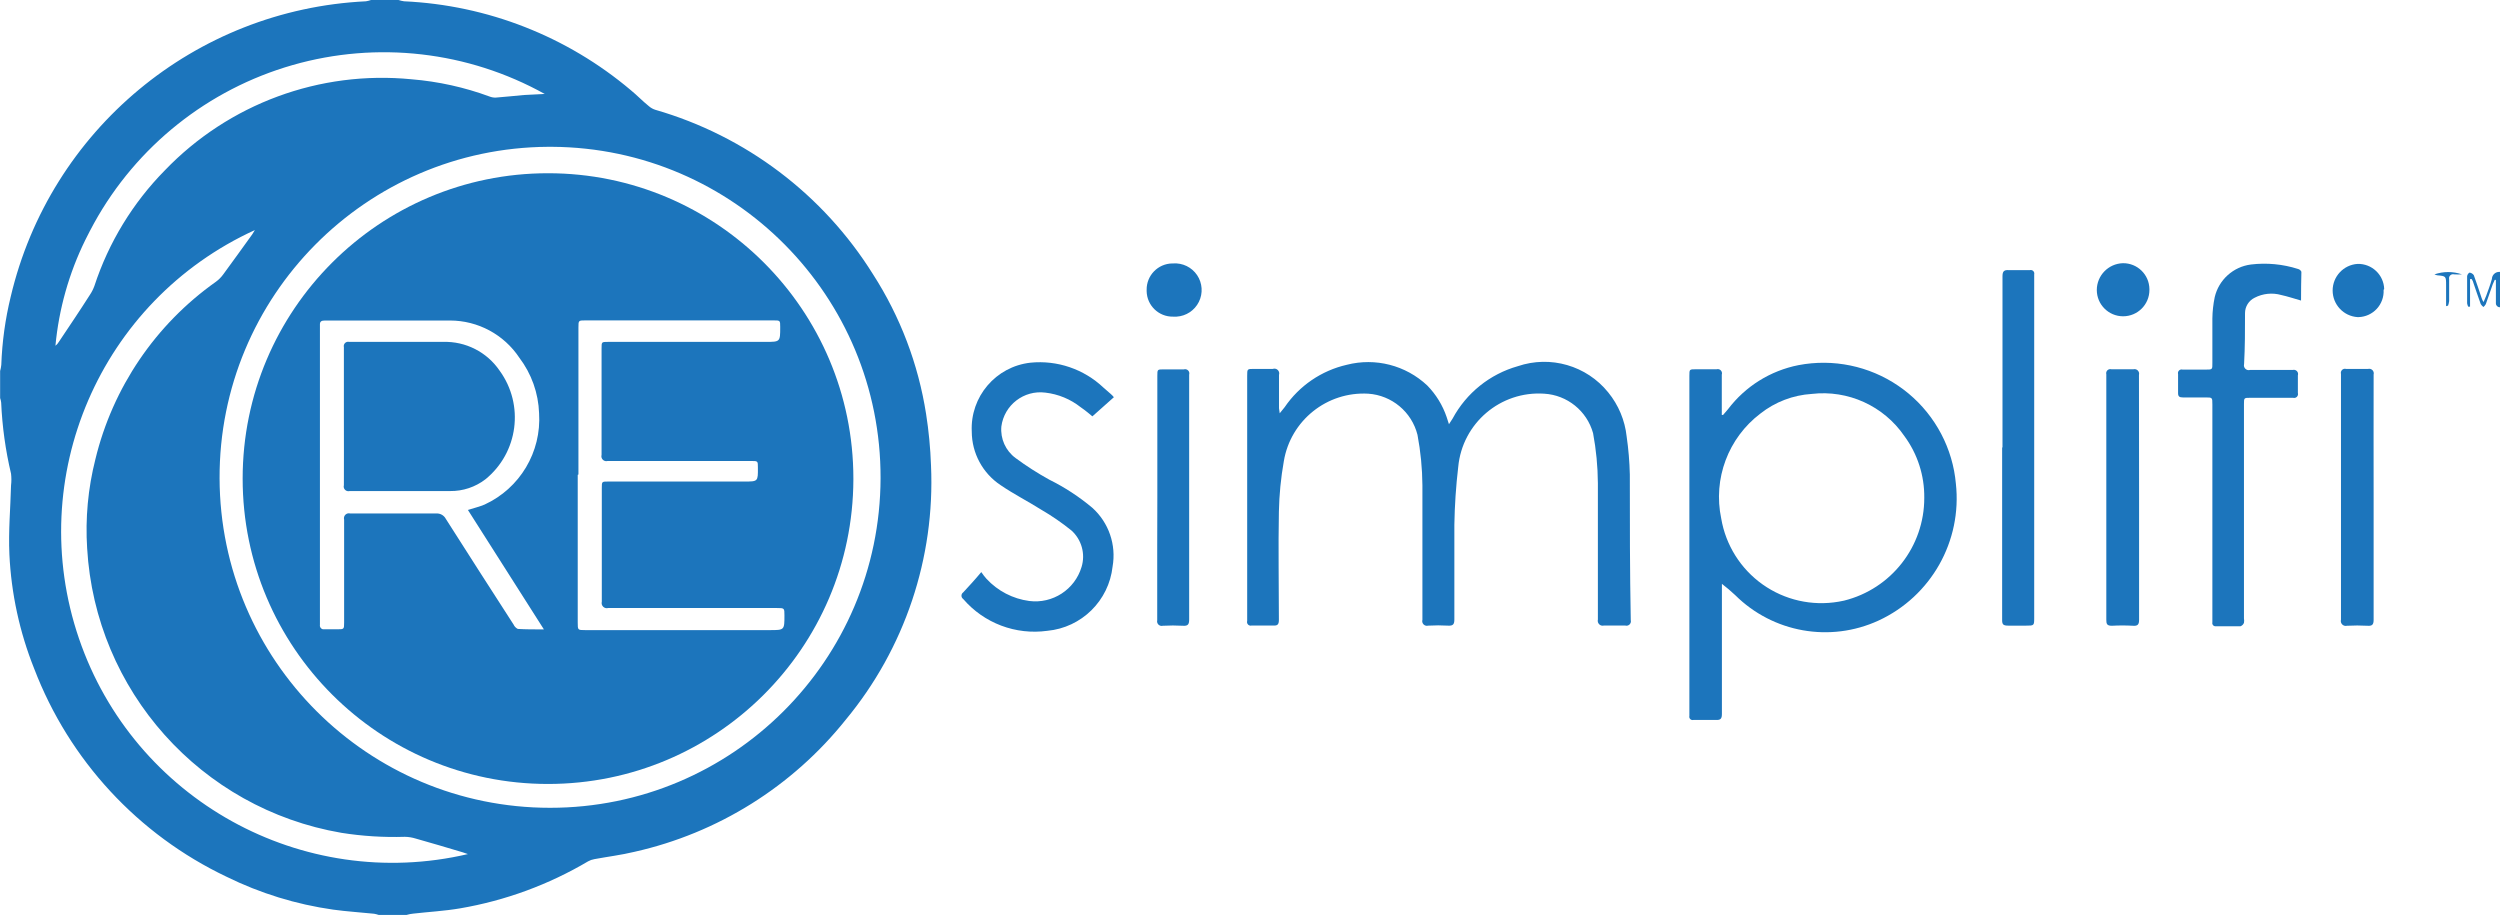
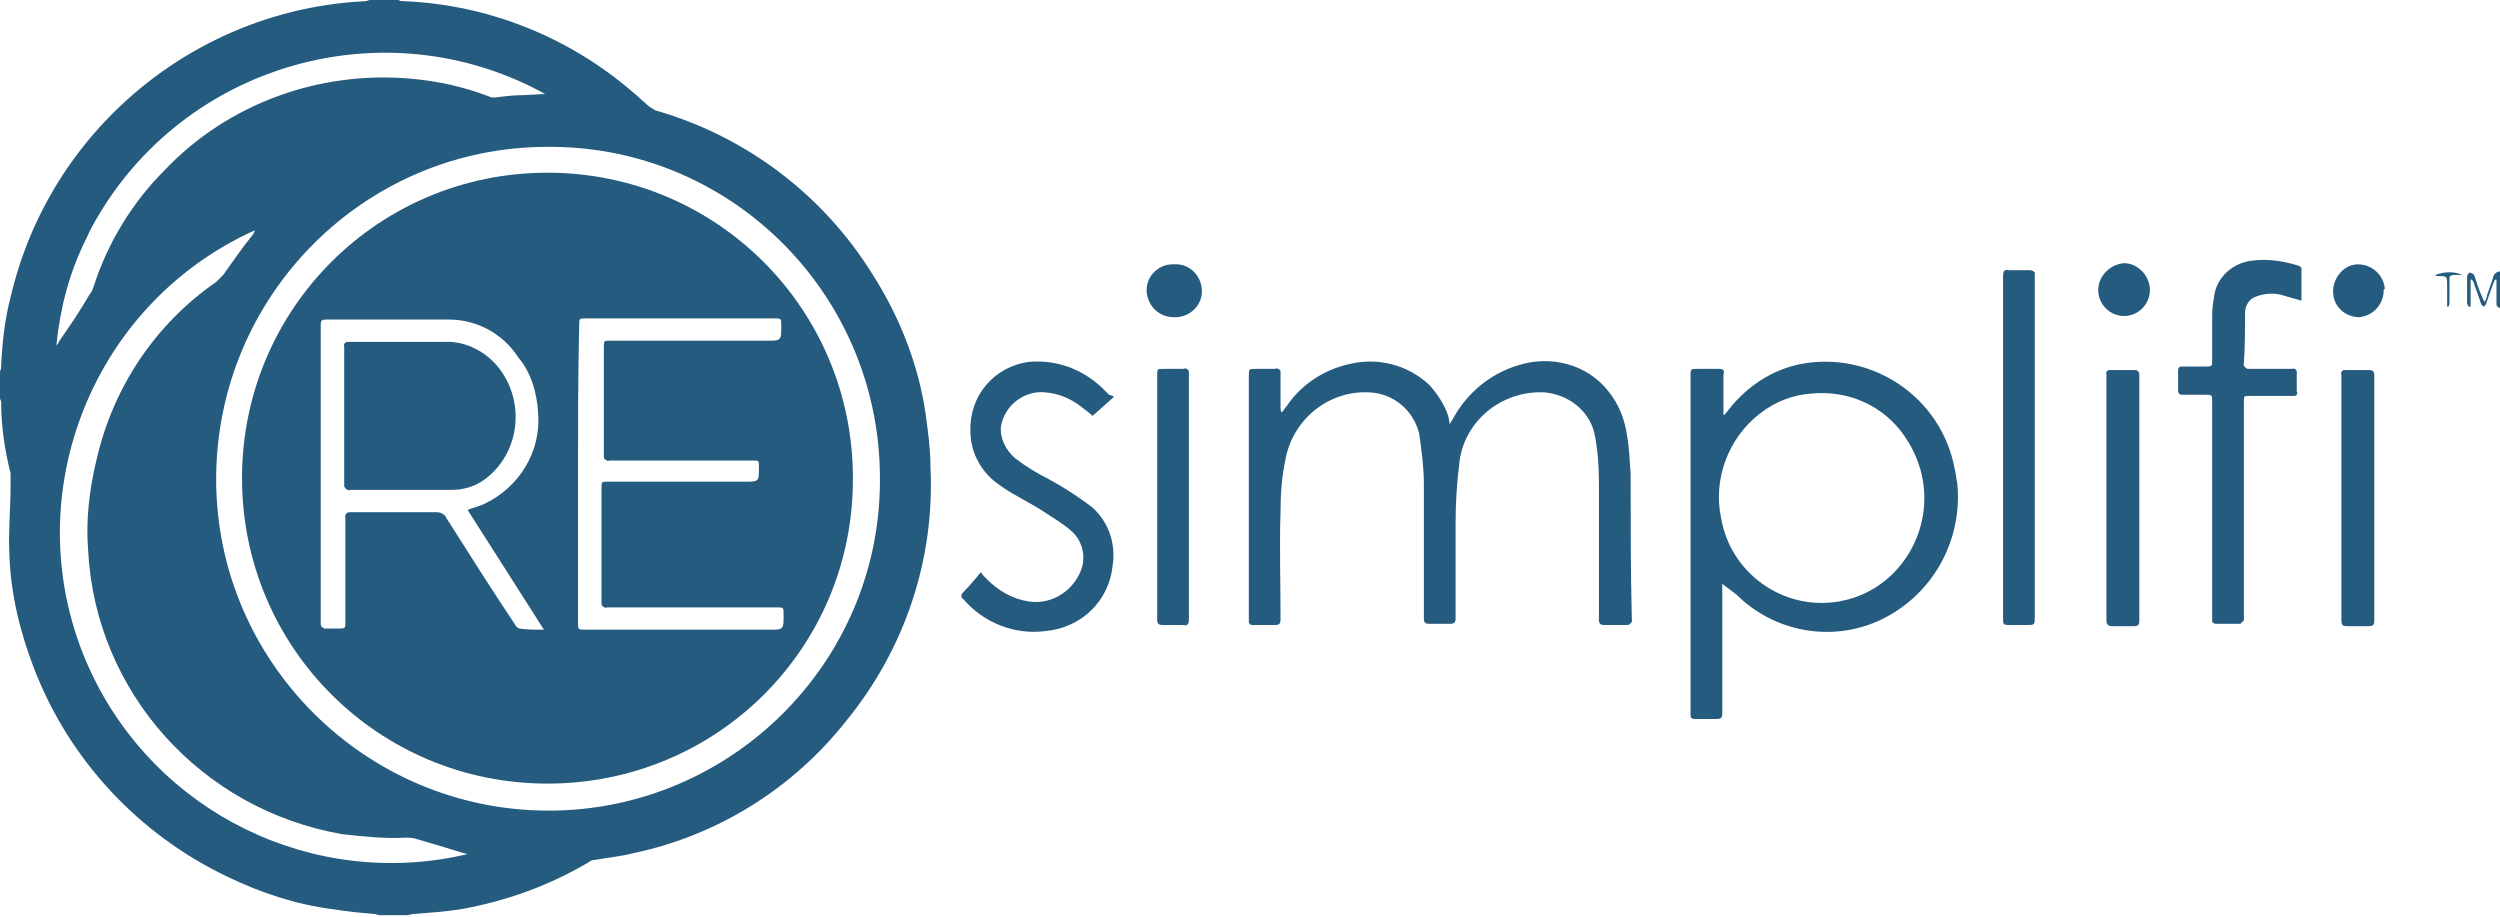
- <svg xmlns="http://www.w3.org/2000/svg" id="Layer_1" data-name="Layer 1" viewBox="0 0 212.86 77.9">
-   <defs>
-     <style>.cls-1{fill:#1c75bc;}</style>
-   </defs>
-   <path class="cls-1" d="M33.92,0a2.77,2.77,0,0,0,.47.11,32.21,32.21,0,0,1,19.3,7.56c0.54,0.44,1,.93,1.56,1.38a1.54,1.54,0,0,0,.54.3,32.46,32.46,0,0,1,18.53,14,30.75,30.75,0,0,1,4.52,11.89,36.6,36.6,0,0,1,.42,4.39A31.71,31.71,0,0,1,72,61.28,32,32,0,0,1,54,72.53c-1.12.27-2.27,0.41-3.4,0.62a1.66,1.66,0,0,0-.54.19,32,32,0,0,1-10.89,4c-1.34.23-2.7,0.3-4,.45a2.77,2.77,0,0,0-.56.11H32.23a2.53,2.53,0,0,0-.39-0.1c-1.16-.12-2.32-0.19-3.48-0.35a30.08,30.08,0,0,1-9.08-2.8A32.46,32.46,0,0,1,2.9,56.93,30,30,0,0,1,.79,47.2c-0.09-2,.09-3.92.14-5.87a4.24,4.24,0,0,0,0-1,32.37,32.37,0,0,1-.84-6.05A1.74,1.74,0,0,0,0,33.89v-2.3A3,3,0,0,0,.1,31.07a28.86,28.86,0,0,1,.8-5.8A32.7,32.7,0,0,1,31.15.11,2.44,2.44,0,0,0,31.58,0h2.34ZM46.65,12.5a28.14,28.14,0,1,0,.35,0H46.65ZM39.83,72.72l-0.44-.15c-1.32-.39-2.63-0.79-4-1.17a3.28,3.28,0,0,0-.93-0.15,28.68,28.68,0,0,1-5.4-.34A26.11,26.11,0,0,1,7.41,46.68a24.47,24.47,0,0,1,.7-7.57A26,26,0,0,1,18.36,24,2.85,2.85,0,0,0,19,23.36c0.83-1.13,1.65-2.27,2.47-3.41l0.22-.36A28.21,28.21,0,0,0,39.83,72.72ZM46.37,8A28.19,28.19,0,0,0,8,19q-0.39.71-.75,1.44a25.87,25.87,0,0,0-2.54,9A1.15,1.15,0,0,0,5,29.11c0.88-1.32,1.77-2.63,2.64-4a3.45,3.45,0,0,0,.39-0.77,25.24,25.24,0,0,1,6-9.84,25.64,25.64,0,0,1,21-7.75,25.14,25.14,0,0,1,6.65,1.47,1.31,1.31,0,0,0,.52.09c0.8-.06,1.6-0.15,2.4-0.22Z" transform="translate(0.01)" />
-   <path class="cls-1" d="M212.83,26.16a0.33,0.33,0,0,1-.33-0.33,0.33,0.33,0,0,1,0-.06V23.83H212.4c-0.06.13-.12,0.25-0.17,0.38-0.2.56-.39,1.13-0.59,1.69a1,1,0,0,1-.2.24,0.92,0.92,0,0,1-.23-0.25c-0.21-.57-0.4-1.16-0.6-1.73a1.27,1.27,0,0,0-.17-0.4H210.3v2.35h-0.16a1,1,0,0,1-.09-0.29v-2.3a0.44,0.44,0,0,1,.2-0.31,0.52,0.52,0,0,1,.37.22c0.24,0.64.44,1.29,0.66,1.93a1.29,1.29,0,0,0,.17.36c0.1-.24.17-0.39,0.23-0.55,0.17-.47.35-0.94,0.48-1.42a0.62,0.62,0,0,1,.64-0.6h0.05v3h0Z" transform="translate(0.01)" />
-   <path class="cls-1" d="M123.36,36.12l0.31-.48a9.13,9.13,0,0,1,5.55-4.46,7,7,0,0,1,7.7,2.23,7.16,7.16,0,0,1,1.57,3.76,26.9,26.9,0,0,1,.27,3.23c0,4.13,0,8.27.08,12.4a0.38,0.38,0,0,1-.48.46h-1.8a0.42,0.42,0,0,1-.52-0.51V41.14a24,24,0,0,0-.41-4.26,4.6,4.6,0,0,0-4.16-3.36,6.89,6.89,0,0,0-7.32,6.23,48.92,48.92,0,0,0-.33,4.94c0,2.69,0,5.38,0,8.06,0,0.4-.11.54-0.52,0.52a14.8,14.8,0,0,0-1.71,0,0.4,0.4,0,0,1-.49-0.5V41.32a24.18,24.18,0,0,0-.42-4.3,4.65,4.65,0,0,0-4.19-3.5,6.89,6.89,0,0,0-7.19,5.75,27.81,27.81,0,0,0-.42,4.3c-0.06,3.06,0,6.13,0,9.19,0,0.37-.08.53-0.48,0.5h-1.84a0.31,0.31,0,0,1-.38-0.39,1.91,1.91,0,0,0,0-.21V32c0-.59,0-0.59.59-0.59h1.59a0.41,0.41,0,0,1,.53.51v2.84a4.07,4.07,0,0,0,.06.43l0.42-.52a8.77,8.77,0,0,1,5.29-3.61,7.34,7.34,0,0,1,6.85,1.76,7.11,7.11,0,0,1,1.65,2.68Z" transform="translate(0.01)" />
-   <path class="cls-1" d="M146.6,49.71V60.78c0,0.39-.09.54-0.51,0.52h-1.92a0.28,0.28,0,0,1-.34-0.34V32c0-.56,0-0.56.57-0.56h1.75a0.36,0.36,0,0,1,.44.46v3.43h0.11l0.42-.49a9.94,9.94,0,0,1,6-3.75,11.32,11.32,0,0,1,13.25,9q0.1,0.54.15,1.08a11.46,11.46,0,0,1-6.59,11.67,10.87,10.87,0,0,1-12.2-2.17A14.84,14.84,0,0,0,146.6,49.71Zm17.23-7.32a8.69,8.69,0,0,0-1.7-5.27,8.38,8.38,0,0,0-7.88-3.58,7.86,7.86,0,0,0-4.37,1.67,8.91,8.91,0,0,0-3.34,8.93,8.65,8.65,0,0,0,10,7.09l0.46-.09A9,9,0,0,0,163.83,42.39Z" transform="translate(0.01)" />
-   <path class="cls-1" d="M195.91,25.59c-0.6-.17-1.13-0.35-1.68-0.47a3.09,3.09,0,0,0-2.27.23,1.46,1.46,0,0,0-.82,1.31c0,1.45,0,2.89-.08,4.34a0.41,0.41,0,0,0,.51.5h3.63a0.36,0.36,0,0,1,.44.46v1.5a0.33,0.33,0,0,1-.41.41H191.6c-0.55,0-.55,0-0.55.54q0,9.12,0,18.25a1,1,0,0,1,0,.37,0.5,0.5,0,0,1-.29.29h-2.09a0.27,0.27,0,0,1-.31-0.33V34.44c0-.6,0-0.6-0.58-0.6h-1.92c-0.3,0-.43-0.07-0.42-0.4V31.85a0.31,0.31,0,0,1,.39-0.38h1.92c0.64,0,.61,0,0.61-0.59V27.12a9.7,9.7,0,0,1,.2-1.82,3.64,3.64,0,0,1,3.09-2.78,9.46,9.46,0,0,1,4,.38,0.43,0.43,0,0,1,.29.24C195.92,23.93,195.91,24.73,195.91,25.59Z" transform="translate(0.01)" />
-   <path class="cls-1" d="M94.83,33.82L93,35.45c-0.23-.19-0.59-0.5-1-0.78a5.94,5.94,0,0,0-3-1.24,3.35,3.35,0,0,0-3.75,2.88A3,3,0,0,0,86.46,39a25.74,25.74,0,0,0,2.87,1.84A18.35,18.35,0,0,1,93,43.24a5.46,5.46,0,0,1,1.72,5,6.17,6.17,0,0,1-5.56,5.47A8,8,0,0,1,82,51a0.34,0.34,0,0,1,0-.56c0.49-.53,1-1.08,1.54-1.73a5.63,5.63,0,0,0,.45.58,6.05,6.05,0,0,0,3.63,1.88,4.11,4.11,0,0,0,4.46-2.9,3,3,0,0,0-.86-3.1,20.38,20.38,0,0,0-2.57-1.77c-1.14-.72-2.35-1.33-3.46-2.09a5.49,5.49,0,0,1-2.46-4.56,5.63,5.63,0,0,1,5-5.87A7.9,7.9,0,0,1,93.94,33l0.63,0.55A2,2,0,0,1,94.83,33.82Z" transform="translate(0.01)" />
-   <path class="cls-1" d="M170.49,38.1V23.53c0-.43.13-0.56,0.54-0.53h1.79a0.3,0.3,0,0,1,.37.36V52.58c0,0.69,0,.69-0.71.69H171c-0.46,0-.55-0.1-0.54-0.53V38.1Z" transform="translate(0.01)" />
-   <path class="cls-1" d="M182.12,42.37v10.4c0,0.4-.11.54-0.52,0.51a15.64,15.64,0,0,0-1.8,0c-0.43,0-.47-0.17-0.47-0.52V31.87a0.35,0.35,0,0,1,.43-0.43h1.88a0.39,0.39,0,0,1,.47.48C182.11,35.4,182.12,38.88,182.12,42.37Z" transform="translate(0.01)" />
-   <path class="cls-1" d="M202.09,42.37v10.4c0,0.41-.12.54-0.52,0.51a15.73,15.73,0,0,0-1.75,0,0.42,0.42,0,0,1-.51-0.52V31.84a0.35,0.35,0,0,1,.43-0.43h1.88a0.39,0.39,0,0,1,.47.48C202.08,35.4,202.09,38.88,202.09,42.37Z" transform="translate(0.01)" />
-   <path class="cls-1" d="M98.53,42.37q0-5.18,0-10.36c0-.56,0-0.56.55-0.56h1.71a0.36,0.36,0,0,1,.45.45V52.74c0,0.41-.09.57-0.53,0.54a15,15,0,0,0-1.71,0,0.39,0.39,0,0,1-.48-0.47V46.54Q98.53,44.45,98.53,42.37Z" transform="translate(0.01)" />
-   <path class="cls-1" d="M183,24.69a2.24,2.24,0,0,1-4.48,0,2.29,2.29,0,0,1,2.22-2.28,2.23,2.23,0,0,1,2.26,2.2S183,24.66,183,24.69Z" transform="translate(0.01)" />
-   <path class="cls-1" d="M202.94,24.69A2.2,2.2,0,0,1,200.81,27h-0.09a2.27,2.27,0,0,1,0-4.53,2.21,2.21,0,0,1,2.27,2.15S202.94,24.65,202.94,24.69Z" transform="translate(0.01)" />
-   <path class="cls-1" d="M97.62,24.68a2.22,2.22,0,0,1,2.19-2.25h0.06a2.27,2.27,0,1,1,.3,4.53h-0.3a2.21,2.21,0,0,1-2.25-2.17S97.62,24.72,97.62,24.68Z" transform="translate(0.01)" />
-   <path class="cls-1" d="M208.26,26.07V24.29c0-.78,0-0.78-0.76-0.85a1,1,0,0,1-.23-0.08,3.58,3.58,0,0,1,2.34,0,5.84,5.84,0,0,1-.67,0,0.34,0.34,0,0,0-.42.41v1.87a1.85,1.85,0,0,1-.09.38Z" transform="translate(0.01)" />
-   <path class="cls-1" d="M46.65,66.75a26,26,0,1,1,26-26v0.09A26,26,0,0,1,46.65,66.75ZM46.3,53.59L39.83,43.42c0.53-.17,1-0.28,1.42-0.46a8,8,0,0,0,4.64-7.78,8.28,8.28,0,0,0-1.68-4.72,7.09,7.09,0,0,0-5.9-3.17H27.65c-0.31,0-.44.09-0.42,0.4V53.21a0.32,0.32,0,0,0,.26.37H28.7c0.58,0,.59,0,0.59-0.57V44.24a0.42,0.42,0,0,1,.52-0.52h7.31a0.86,0.86,0,0,1,.83.46q2.87,4.51,5.77,9a0.75,0.75,0,0,0,.36.37C44.75,53.59,45.46,53.59,46.3,53.59Zm2.88-13.16V53c0,0.65,0,.65.64,0.65H65.53c1.25,0,1.25,0,1.25-1.26,0-.61,0-0.62-0.64-0.62H51.77a0.44,0.44,0,0,1-.54-0.54V41.54c0-.54,0-0.54.56-0.54H63.36c1.17,0,1.17,0,1.16-1.19,0-.55,0-0.56-0.55-0.56H51.73a0.42,0.42,0,0,1-.52-0.52V29.66c0-.55,0-0.55.55-0.55H65.17c1.25,0,1.25,0,1.25-1.26,0-.57,0-0.57-0.58-0.57h-16c-0.6,0-.6,0-0.6.62q0,6.26,0,12.5v0Z" transform="translate(0.01)" />
-   <path class="cls-1" d="M29.27,35.45V29.56a0.37,0.37,0,0,1,.45-0.45h8a5.61,5.61,0,0,1,4.81,2.45,6.78,6.78,0,0,1-1.21,9.25,4.83,4.83,0,0,1-3,1H29.76a0.4,0.4,0,0,1-.49-0.5C29.28,39.37,29.27,37.41,29.27,35.45Z" transform="translate(0.01)" />
+ <svg xmlns="http://www.w3.org/2000/svg" version="1.1" id="Layer_1" x="0px" y="0px" viewBox="0 0 212.8 78" style="enable-background:new 0 0 212.8 78;" xml:space="preserve">
+   <style type="text/css">
+ 	.st0{fill:#265B80;}
+ </style>
+   <path class="st0" d="M33.9,0c0.2,0.1,0.3,0.1,0.5,0.1c7.1,0.3,13.9,3,19.3,7.6c0.5,0.4,1,0.9,1.6,1.4c0.2,0.1,0.3,0.2,0.5,0.3  c7.7,2.2,14.3,7.2,18.5,14c2.3,3.6,3.9,7.7,4.5,11.9c0.2,1.5,0.4,2.9,0.4,4.4c0.4,7.9-2.2,15.6-7.2,21.7c-4.5,5.7-10.9,9.7-18,11.2  c-1.1,0.3-2.3,0.4-3.4,0.6c-0.2,0-0.4,0.1-0.5,0.2c-3.4,2-7,3.3-10.9,4c-1.3,0.2-2.7,0.3-4,0.4c-0.2,0-0.4,0.1-0.6,0.1h-2.3  c-0.1,0-0.3-0.1-0.4-0.1c-1.2-0.1-2.3-0.2-3.5-0.4c-3.2-0.4-6.2-1.4-9.1-2.8c-7.5-3.6-13.4-9.9-16.4-17.7c-1.2-3.1-2-6.4-2.1-9.7  c-0.1-2,0.1-3.9,0.1-5.9c0-0.3,0-0.7,0-1c-0.5-2-0.8-4-0.8-6.1C0.1,34.1,0,34,0,33.9v-2.3c0.1-0.2,0.1-0.3,0.1-0.5  c0.1-2,0.3-3.9,0.8-5.8C4.2,11.1,16.6,0.8,31.1,0.1c0.1,0,0.3-0.1,0.4-0.1L33.9,0L33.9,0z M46.6,12.5c-15.6,0-28.2,12.7-28.2,28.3  C18.4,56.3,31.1,69,46.7,69c15.5,0,28.2-12.6,28.2-28.1C75,25.3,62.5,12.6,47,12.5C46.9,12.5,46.8,12.5,46.6,12.5z M39.8,72.7  l-0.4-0.1c-1.3-0.4-2.6-0.8-4-1.2c-0.3-0.1-0.6-0.1-0.9-0.1c-1.8,0.1-3.6-0.1-5.4-0.3c-12-2.1-21-12.1-21.6-24.2  c-0.2-2.5,0.1-5.1,0.7-7.6C9.6,33,13.2,27.6,18.4,24c0.2-0.2,0.4-0.4,0.6-0.6c0.8-1.1,1.6-2.3,2.5-3.4c0.1-0.1,0.1-0.2,0.2-0.4  C7.5,26,1.2,42.8,7.6,56.9C13.2,69.2,26.7,75.8,39.8,72.7z M46.4,8C32.8,0.5,15.6,5.4,8,19c-0.3,0.5-0.5,1-0.7,1.4  c-1.4,2.8-2.2,5.9-2.5,9C4.9,29.3,5,29.2,5,29.1c0.9-1.3,1.8-2.6,2.6-4c0.2-0.2,0.3-0.5,0.4-0.8c1.2-3.7,3.3-7.1,6-9.8  c5.4-5.7,13.2-8.5,21-7.8c2.3,0.2,4.5,0.7,6.6,1.5c0.2,0.1,0.3,0.1,0.5,0.1c0.8-0.1,1.6-0.2,2.4-0.2L46.4,8z" />
+   <path class="st0" d="M212.8,26.2c-0.2,0-0.3-0.2-0.3-0.3c0,0,0,0,0-0.1c0-0.5,0-1,0-1.6c0-0.1,0-0.3,0-0.4h-0.1  c-0.1,0.1-0.1,0.2-0.2,0.4c-0.2,0.6-0.4,1.1-0.6,1.7c-0.1,0.1-0.1,0.2-0.2,0.2c-0.1-0.1-0.2-0.2-0.2-0.2c-0.2-0.6-0.4-1.2-0.6-1.7  c0-0.1-0.1-0.3-0.2-0.4h-0.1v2.3h-0.2c0-0.1-0.1-0.2-0.1-0.3c0-0.8,0-1.5,0-2.3c0-0.1,0.1-0.2,0.2-0.3c0.1,0,0.3,0.1,0.4,0.2  c0.2,0.6,0.4,1.3,0.7,1.9c0,0.1,0.1,0.2,0.2,0.4c0.1-0.2,0.2-0.4,0.2-0.6c0.2-0.5,0.3-0.9,0.5-1.4c0-0.3,0.3-0.6,0.6-0.6  c0,0,0,0,0.1,0L212.8,26.2L212.8,26.2z" />
+   <path class="st0" d="M123.4,36.1l0.3-0.5c1.2-2.2,3.2-3.8,5.5-4.5c2.8-0.9,5.9-0.1,7.7,2.2c0.9,1.1,1.4,2.4,1.6,3.8  c0.2,1.1,0.2,2.1,0.3,3.2c0,4.1,0,8.3,0.1,12.4c0.1,0.2-0.1,0.4-0.3,0.5c-0.1,0-0.1,0-0.2,0c-0.6,0-1.2,0-1.8,0  c-0.4,0-0.5-0.1-0.5-0.5c0-3.9,0-7.7,0-11.6c0-1.4-0.1-2.9-0.4-4.3c-0.5-1.9-2.2-3.2-4.2-3.4c-3.7-0.2-7,2.5-7.3,6.2  c-0.2,1.6-0.3,3.3-0.3,4.9c0,2.7,0,5.4,0,8.1c0,0.4-0.1,0.5-0.5,0.5c-0.6,0-1.1,0-1.7,0c-0.4,0-0.5-0.1-0.5-0.5c0-3.8,0-7.6,0-11.4  c0-1.4-0.2-2.9-0.4-4.3c-0.5-2-2.2-3.4-4.2-3.5c-3.5-0.2-6.6,2.3-7.2,5.8c-0.3,1.4-0.4,2.9-0.4,4.3c-0.1,3.1,0,6.1,0,9.2  c0,0.4-0.1,0.5-0.5,0.5c-0.6,0-1.2,0-1.8,0c-0.2,0-0.3,0-0.4-0.2c0-0.1,0-0.1,0-0.2c0-0.1,0-0.1,0-0.2c0-6.9,0-13.8,0-20.6  c0-0.6,0-0.6,0.6-0.6s1.1,0,1.6,0c0.2-0.1,0.4,0,0.5,0.2c0,0.1,0,0.2,0,0.3c0,0.9,0,1.9,0,2.8c0,0.1,0,0.3,0.1,0.4  c0.2-0.2,0.3-0.4,0.4-0.5c1.2-1.8,3.1-3.1,5.3-3.6c2.4-0.6,5,0,6.9,1.8c0.7,0.8,1.3,1.7,1.6,2.7L123.4,36.1z" />
+   <path class="st0" d="M146.6,49.7v0.4c0,3.6,0,7.1,0,10.6c0,0.4-0.1,0.5-0.5,0.5c-0.6,0-1.3,0-1.9,0c-0.1,0-0.3-0.1-0.3-0.2  c0,0,0-0.1,0-0.1c0-0.1,0-0.2,0-0.2c0-9.6,0-19.1,0-28.7c0-0.6,0-0.6,0.6-0.6s1.2,0,1.8,0c0.4,0,0.5,0.1,0.4,0.5c0,1,0,2,0,3v0.4  h0.1l0.4-0.5c1.5-1.9,3.6-3.3,6-3.8c6.1-1.2,12.1,2.8,13.2,9c0.1,0.4,0.1,0.7,0.2,1.1c0.5,4.9-2.1,9.6-6.6,11.7  c-4.1,1.9-9,1-12.2-2.2C147.4,50.3,147,50,146.6,49.7z M163.8,42.4c0-1.9-0.6-3.7-1.7-5.3c-1.8-2.6-4.8-3.9-7.9-3.6  c-1.6,0.1-3.1,0.7-4.4,1.7c-2.7,2.1-4,5.6-3.3,8.9c0.8,4.7,5.3,7.9,10,7.1c0.2,0,0.3-0.1,0.5-0.1C161,50.2,163.8,46.5,163.8,42.4z" />
+   <path class="st0" d="M195.9,25.6c-0.6-0.2-1.1-0.3-1.7-0.5c-0.8-0.2-1.6-0.1-2.3,0.2c-0.5,0.2-0.8,0.8-0.8,1.3c0,1.4,0,2.9-0.1,4.3  c-0.1,0.2,0.1,0.4,0.3,0.5c0.1,0,0.1,0,0.2,0c1.2,0,2.4,0,3.6,0c0.2-0.1,0.4,0.1,0.4,0.2c0,0.1,0,0.1,0,0.2c0,0.5,0,1,0,1.5  c0.1,0.2,0,0.4-0.2,0.4c-0.1,0-0.1,0-0.2,0c-1.2,0-2.4,0-3.6,0c-0.5,0-0.5,0-0.5,0.5c0,6.1,0,12.2,0,18.2c0,0.1,0,0.2,0,0.4  c-0.1,0.1-0.2,0.2-0.3,0.3c-0.7,0-1.4,0-2.1,0c-0.1,0-0.3-0.1-0.3-0.2c0,0,0-0.1,0-0.1c0-0.1,0-0.2,0-0.4c0-6.1,0-12.1,0-18.2  c0-0.6,0-0.6-0.6-0.6s-1.3,0-1.9,0c-0.3,0-0.4-0.1-0.4-0.4c0-0.5,0-1.1,0-1.6c0-0.2,0-0.3,0.2-0.4c0.1,0,0.1,0,0.2,0  c0.6,0,1.3,0,1.9,0s0.6,0,0.6-0.6c0-1.2,0-2.5,0-3.8c0-0.6,0.1-1.2,0.2-1.8c0.3-1.5,1.6-2.6,3.1-2.8c1.3-0.2,2.7,0,4,0.4  c0.1,0,0.2,0.1,0.3,0.2C195.9,23.9,195.9,24.7,195.9,25.6z" />
+   <path class="st0" d="M94.8,33.8L93,35.4c-0.2-0.2-0.6-0.5-1-0.8c-0.9-0.7-1.9-1.1-3-1.2c-1.8-0.2-3.5,1.1-3.8,2.9  c-0.1,1,0.4,2,1.2,2.7c0.9,0.7,1.9,1.3,2.9,1.8c1.3,0.7,2.5,1.5,3.7,2.4c1.4,1.3,2,3.1,1.7,5c-0.3,2.9-2.6,5.2-5.6,5.5  c-2.7,0.4-5.4-0.7-7.1-2.7c-0.2-0.1-0.2-0.3-0.1-0.5c0,0,0.1-0.1,0.1-0.1c0.5-0.5,1-1.1,1.5-1.7c0.1,0.2,0.3,0.4,0.5,0.6  c1,1,2.2,1.7,3.6,1.9c2,0.3,3.9-1,4.5-2.9c0.3-1.1,0-2.3-0.9-3.1c-0.8-0.7-1.7-1.2-2.6-1.8c-1.1-0.7-2.4-1.3-3.5-2.1  c-1.5-1-2.5-2.7-2.5-4.6c-0.1-3,2-5.5,5-5.9c2.3-0.2,4.5,0.6,6.2,2.2c0.2,0.2,0.4,0.4,0.6,0.6C94.7,33.7,94.8,33.7,94.8,33.8z" />
+   <path class="st0" d="M170.5,38.1c0-4.9,0-9.7,0-14.6c0-0.4,0.1-0.6,0.5-0.5c0.6,0,1.2,0,1.8,0c0.2,0,0.3,0.1,0.4,0.2  c0,0,0,0.1,0,0.1c0,0.1,0,0.2,0,0.3c0,9.6,0,19.3,0,28.9c0,0.7,0,0.7-0.7,0.7c-0.5,0-1,0-1.5,0s-0.5-0.1-0.5-0.5c0-3.1,0-6.1,0-9.2  L170.5,38.1L170.5,38.1z" />
+   <path class="st0" d="M182.1,42.4c0,3.5,0,6.9,0,10.4c0,0.4-0.1,0.5-0.5,0.5c-0.6,0-1.2,0-1.8,0c-0.4,0-0.5-0.2-0.5-0.5  c0-5.8,0-11.6,0-17.3c0-1.2,0-2.4,0-3.6c-0.1-0.2,0.1-0.4,0.2-0.4c0.1,0,0.1,0,0.2,0c0.6,0,1.2,0,1.9,0c0.4,0,0.5,0.1,0.5,0.5  C182.1,35.4,182.1,38.9,182.1,42.4z" />
+   <path class="st0" d="M202.1,42.4c0,3.5,0,6.9,0,10.4c0,0.4-0.1,0.5-0.5,0.5c-0.6,0-1.2,0-1.8,0c-0.4,0-0.5-0.1-0.5-0.5  c0-6,0-12,0-18c0-1,0-1.9,0-2.9c-0.1-0.2,0.1-0.4,0.2-0.4c0.1,0,0.1,0,0.2,0c0.6,0,1.2,0,1.9,0c0.4,0,0.5,0.1,0.5,0.5  C202.1,35.4,202.1,38.9,202.1,42.4z" />
+   <path class="st0" d="M98.5,42.4c0-3.5,0-6.9,0-10.4c0-0.6,0-0.6,0.5-0.6s1.1,0,1.7,0c0.2-0.1,0.4,0,0.5,0.2c0,0.1,0,0.1,0,0.2  c0,1.9,0,3.8,0,5.8c0,5,0,10.1,0,15.1c0,0.4-0.1,0.6-0.5,0.5c-0.6,0-1.1,0-1.7,0c-0.4,0-0.5-0.1-0.5-0.5c0-2.1,0-4.2,0-6.3  C98.5,45.1,98.5,43.8,98.5,42.4z" />
+   <path class="st0" d="M183,24.7c0,1.2-1,2.2-2.2,2.2c-1.2,0-2.2-1-2.2-2.2c0-1.2,1-2.2,2.2-2.3C181.9,22.4,183,23.4,183,24.7  C183,24.6,183,24.7,183,24.7z" />
+   <path class="st0" d="M202.9,24.7c0,1.2-0.9,2.2-2.1,2.3c0,0-0.1,0-0.1,0c-1.3-0.1-2.2-1.1-2.1-2.4c0.1-1.1,1-2.1,2.1-2.1  c1.2,0,2.2,0.9,2.3,2.1C202.9,24.6,202.9,24.7,202.9,24.7z" />
+   <path class="st0" d="M97.6,24.7c0-1.2,1-2.2,2.2-2.2c0,0,0,0,0.1,0c1.3-0.1,2.3,0.9,2.4,2.1c0.1,1.3-0.9,2.3-2.1,2.4  c-0.1,0-0.2,0-0.3,0c-1.2,0-2.2-0.9-2.3-2.2C97.6,24.8,97.6,24.7,97.6,24.7z" />
+   <path class="st0" d="M208.3,26.1v-1.4c0-0.1,0-0.3,0-0.4c0-0.8,0-0.8-0.8-0.8c-0.1,0-0.2,0-0.2-0.1c0.8-0.3,1.6-0.3,2.3,0  c-0.2,0-0.4,0-0.7,0c-0.2,0-0.4,0.1-0.4,0.2c0,0.1,0,0.1,0,0.2c0,0.6,0,1.2,0,1.9c0,0.1,0,0.3-0.1,0.4L208.3,26.1z" />
+   <path class="st0" d="M46.6,66.7c-14.4,0-26-11.6-26-26c0-14.4,11.6-26,26-26s26,11.6,26,26c0,0,0,0.1,0,0.1  C72.6,55.2,61,66.7,46.6,66.7z M46.3,53.6l-6.5-10.2c0.5-0.2,1-0.3,1.4-0.5c3-1.4,4.9-4.5,4.6-7.8c-0.1-1.7-0.6-3.4-1.7-4.7  c-1.3-2-3.5-3.2-5.9-3.2H33c-1.8,0-3.5,0-5.3,0c-0.3,0-0.4,0.1-0.4,0.4c0,0.1,0,0.2,0,0.3c0,8.3,0,16.6,0,24.9c0,0.1,0,0.2,0,0.3  c0,0.2,0.1,0.3,0.3,0.4c0,0,0.1,0,0.1,0h1.1c0.6,0,0.6,0,0.6-0.6c0-2.9,0-5.8,0-8.8c-0.1-0.2,0.1-0.5,0.3-0.5c0.1,0,0.2,0,0.2,0  c2.4,0,4.9,0,7.3,0c0.3,0,0.7,0.2,0.8,0.5c1.9,3,3.8,6,5.8,9c0.1,0.2,0.2,0.3,0.4,0.4C44.8,53.6,45.5,53.6,46.3,53.6z M49.2,40.4  c0,4.2,0,8.4,0,12.5c0,0.7,0,0.7,0.6,0.7h15.7c1.2,0,1.2,0,1.2-1.3c0-0.6,0-0.6-0.6-0.6c-4.8,0-9.6,0-14.4,0  c-0.2,0.1-0.5-0.1-0.5-0.3c0-0.1,0-0.2,0-0.2c0-3.2,0-6.4,0-9.7c0-0.5,0-0.5,0.6-0.5h11.6c1.2,0,1.2,0,1.2-1.2c0-0.6,0-0.6-0.5-0.6  c-4.1,0-8.2,0-12.2,0c-0.2,0.1-0.5-0.1-0.5-0.3c0-0.1,0-0.2,0-0.2c0-3,0-6,0-9.1c0-0.6,0-0.6,0.5-0.6h13.4c1.2,0,1.2,0,1.2-1.3  c0-0.6,0-0.6-0.6-0.6h-16c-0.6,0-0.6,0-0.6,0.6C49.2,32.1,49.2,36.2,49.2,40.4L49.2,40.4z" />
+   <path class="st0" d="M29.3,35.4c0-2,0-3.9,0-5.9c-0.1-0.2,0.1-0.4,0.3-0.4c0.1,0,0.1,0,0.2,0c2.7,0,5.4,0,8,0  c1.9-0.1,3.7,0.9,4.8,2.4c2.1,2.9,1.6,7-1.2,9.2c-0.9,0.7-1.9,1-3,1c-2.9,0-5.7,0-8.6,0c-0.2,0.1-0.4-0.1-0.5-0.3c0-0.1,0-0.1,0-0.2  C29.3,39.4,29.3,37.4,29.3,35.4z" />
</svg>
